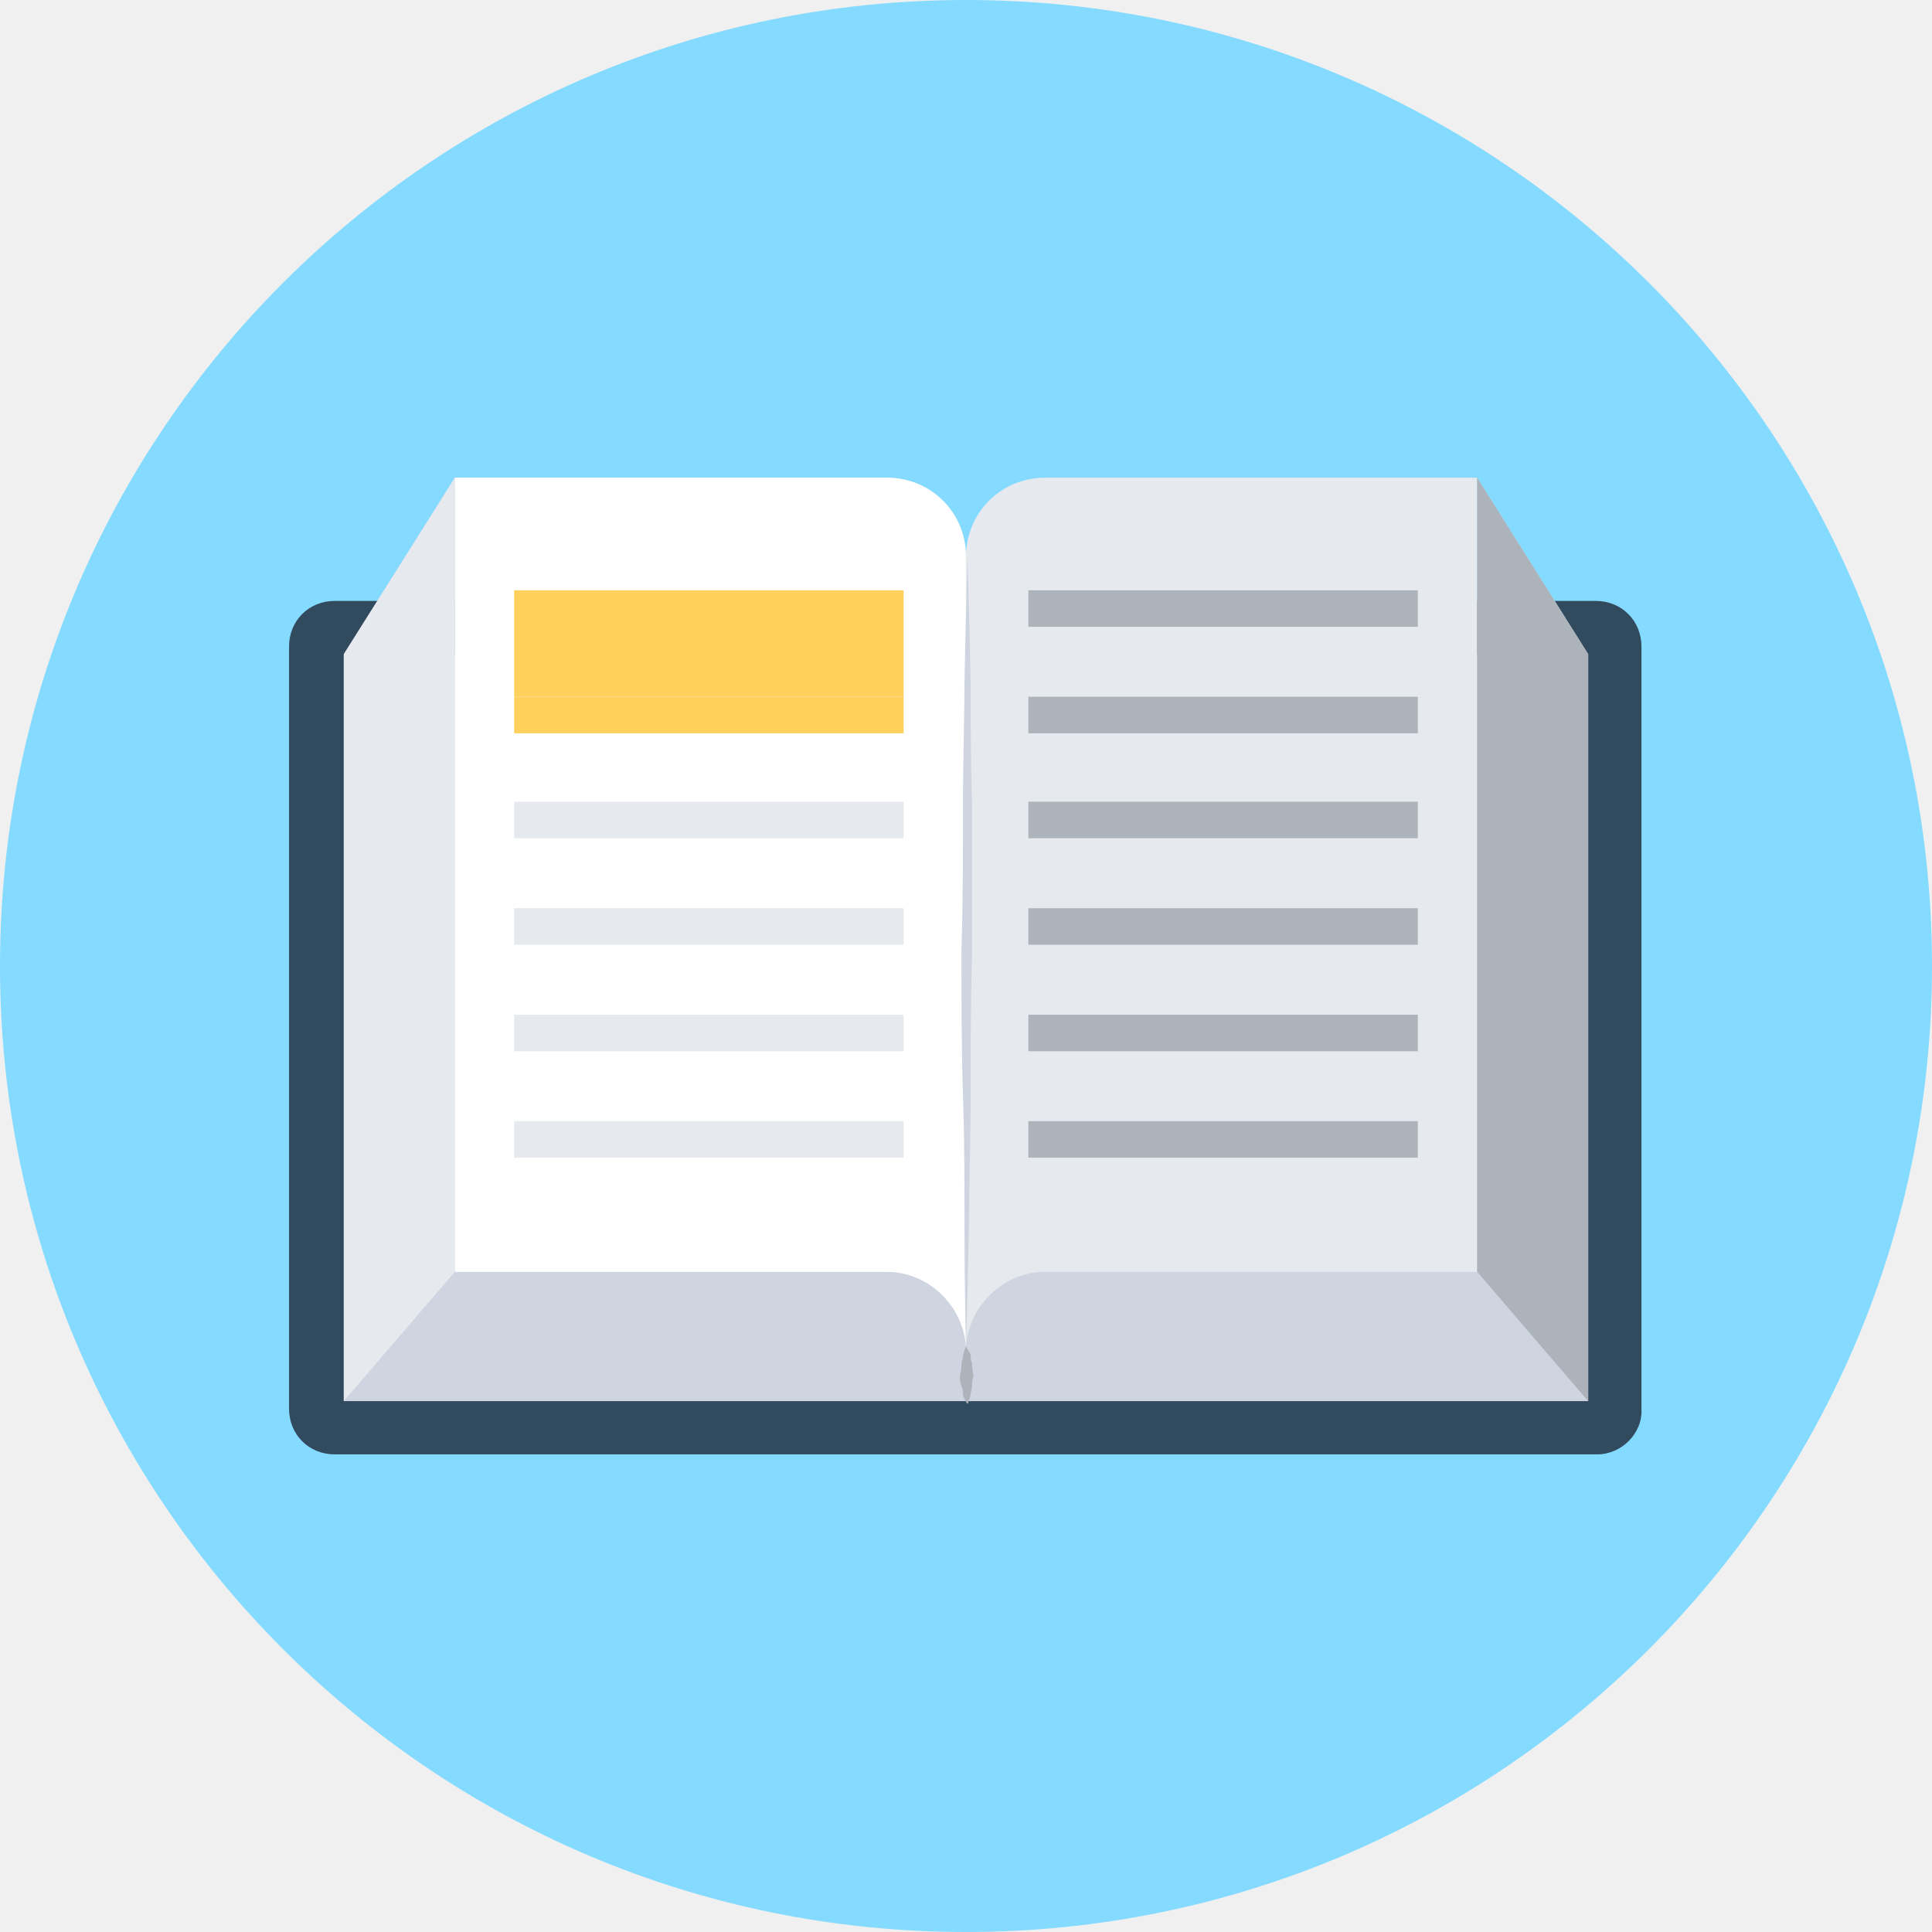
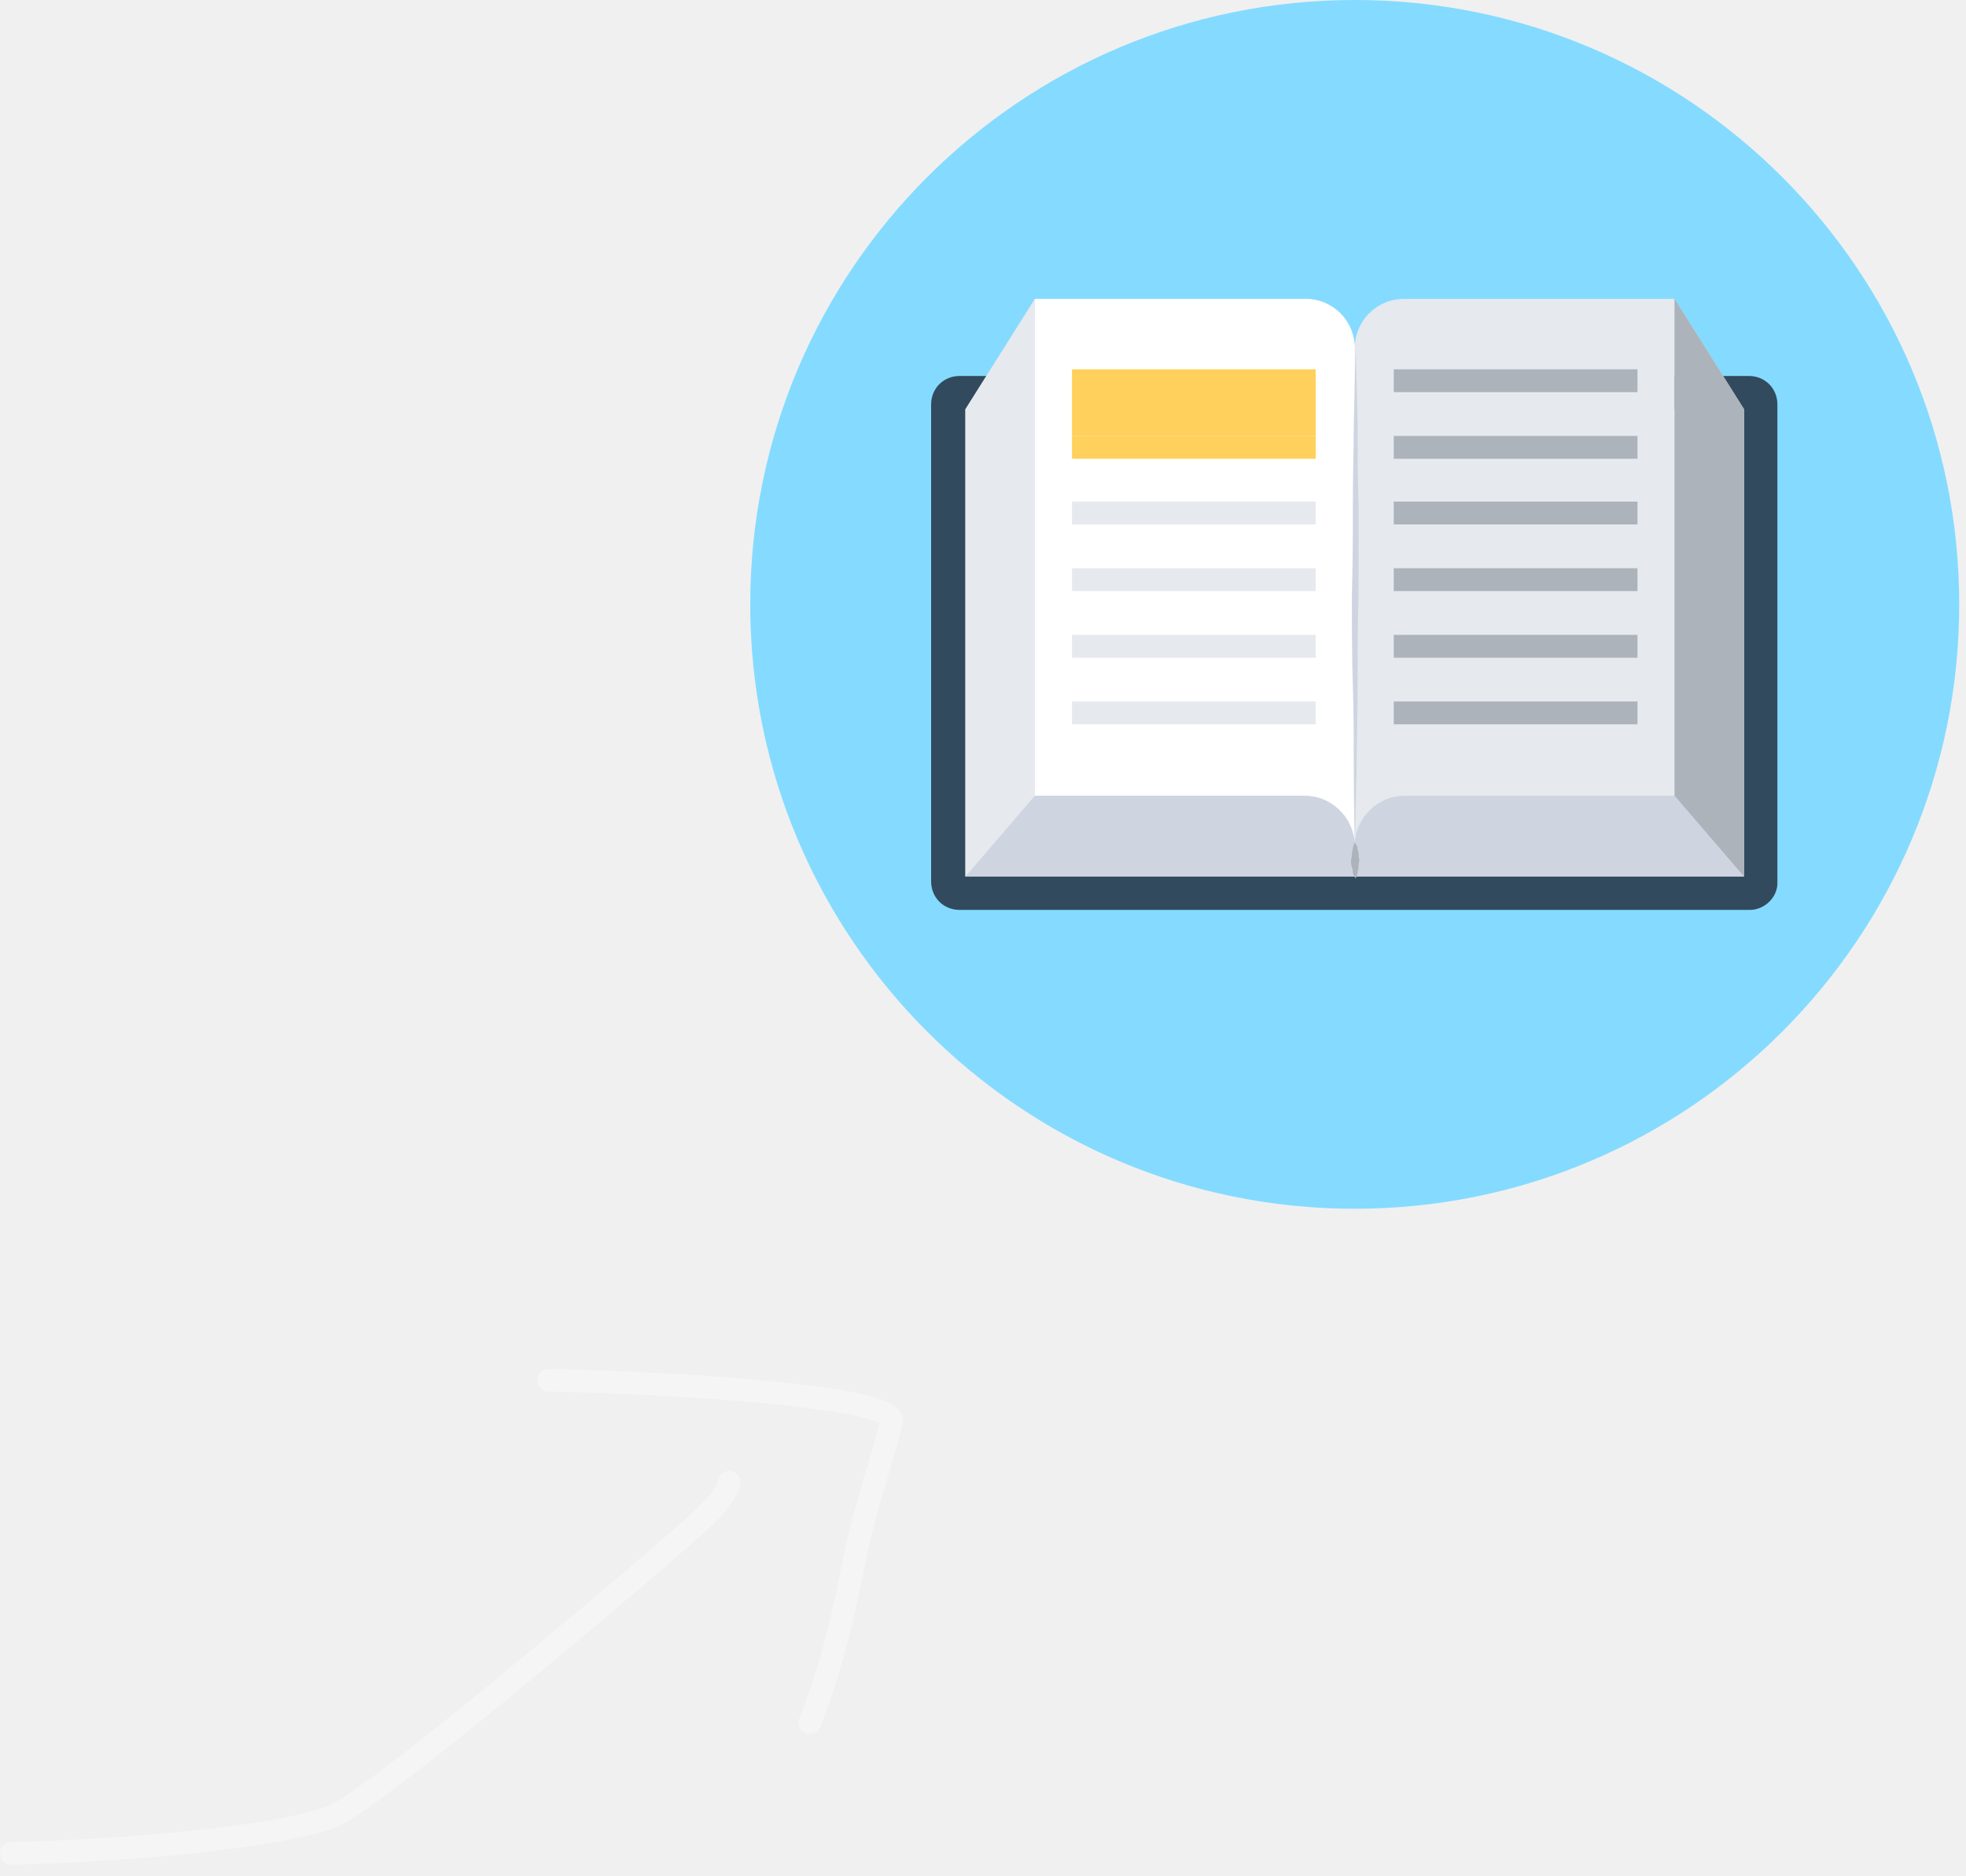
- <svg xmlns="http://www.w3.org/2000/svg" width="107" height="107" viewBox="0 0 107 107" fill="none">
-   <g clip-path="url(#clip0_136_123)">
-     <path d="M53.5 107C83.047 107 107 83.047 107 53.5C107 23.953 83.047 0 53.5 0C23.953 0 0 23.953 0 53.5C0 83.047 23.953 107 53.5 107Z" fill="#84DBFF" />
-     <path d="M88.465 80.547H18.535C17.103 80.547 16.008 79.451 16.008 78.019V35.809C16.008 34.377 17.103 33.281 18.535 33.281H88.38C89.812 33.281 90.908 34.377 90.908 35.809V78.019C90.992 79.367 89.812 80.547 88.465 80.547Z" fill="#324A5E" />
-     <path d="M87.959 36.23V77.598H19.041V36.23L25.191 26.457V36.23H81.809V26.457L87.959 36.23Z" fill="#CED5E0" />
-     <path d="M81.809 26.457V70.437H57.881C55.606 70.437 53.669 72.29 53.5 74.565C53.332 72.29 51.478 70.437 49.119 70.437H25.191V26.457H49.119C51.562 26.457 53.5 28.395 53.5 30.838C53.5 28.395 55.438 26.457 57.881 26.457H81.809Z" fill="#E6E9EE" />
-     <path d="M53.5 30.67C53.5 30.754 53.5 30.754 53.5 30.838C53.5 28.395 51.562 26.457 49.119 26.457H25.191V70.437H49.119C51.394 70.437 53.332 72.29 53.5 74.565V30.67Z" fill="white" />
-     <path d="M50.045 32.691H28.477V38.589H50.045V32.691Z" fill="#FFD05B" />
-     <path d="M50.045 38.59H28.477V40.612H50.045V38.59Z" fill="#FFD05B" />
-     <path d="M50.045 44.402H28.477V46.424H50.045V44.402Z" fill="#E6E9EE" />
-     <path d="M50.045 50.301H28.477V52.323H50.045V50.301Z" fill="#E6E9EE" />
-     <path d="M50.045 56.199H28.477V58.221H50.045V56.199Z" fill="#E6E9EE" />
-     <path d="M50.045 62.094H28.477V64.116H50.045V62.094Z" fill="#E6E9EE" />
-     <path d="M78.524 32.691H56.955V34.714H78.524V32.691Z" fill="#ACB3BA" />
-     <path d="M78.524 38.59H56.955V40.612H78.524V38.59Z" fill="#ACB3BA" />
-     <path d="M78.524 44.402H56.955V46.424H78.524V44.402Z" fill="#ACB3BA" />
-     <path d="M78.524 50.301H56.955V52.323H78.524V50.301Z" fill="#ACB3BA" />
-     <path d="M78.524 56.199H56.955V58.221H78.524V56.199Z" fill="#ACB3BA" />
-     <path d="M78.524 62.094H56.955V64.116H78.524V62.094Z" fill="#ACB3BA" />
-     <path d="M53.838 44.653C53.754 42.126 53.754 39.682 53.754 37.66C53.669 33.532 53.585 30.836 53.585 30.836C53.585 30.836 53.501 33.532 53.417 37.66C53.417 39.682 53.332 42.126 53.332 44.653C53.332 47.181 53.332 49.961 53.248 52.657C53.248 55.353 53.248 58.134 53.332 60.661C53.416 63.189 53.417 65.632 53.417 67.654C53.417 71.782 53.501 74.563 53.501 74.563C53.501 74.563 53.585 71.867 53.669 67.738C53.669 65.716 53.754 63.273 53.754 60.745C53.754 58.218 53.754 55.438 53.838 52.742C53.838 49.961 53.838 47.265 53.838 44.653Z" fill="#CED5E0" />
-     <path d="M25.191 70.437L19.041 77.598V36.23L25.191 26.457V70.437Z" fill="#E6E9EE" />
-     <path d="M81.809 26.457L87.959 36.23V77.598L81.809 70.437V26.457Z" fill="#ACB3BA" />
-     <path d="M53.836 75.493C53.752 75.325 53.752 75.156 53.752 74.988C53.583 74.735 53.499 74.566 53.499 74.566C53.499 74.566 53.415 74.735 53.331 75.072C53.331 75.24 53.246 75.409 53.246 75.577C53.246 75.746 53.246 75.914 53.162 76.167C53.162 76.336 53.162 76.504 53.246 76.757C53.331 76.925 53.331 77.094 53.331 77.263C53.415 77.515 53.583 77.768 53.583 77.768C53.583 77.768 53.668 77.6 53.752 77.263C53.752 77.094 53.836 76.925 53.836 76.757C53.836 76.588 53.836 76.42 53.92 76.167C53.836 75.914 53.836 75.662 53.836 75.493Z" fill="#ACB3BA" />
+ <svg xmlns="http://www.w3.org/2000/svg" width="174" height="166" viewBox="0 0 174 166" fill="none">
+   <path d="M1 164.058C7.507 163.941 23.406 163.021 29.476 160.803C32.576 159.263 43.549 150.462 58.116 138.036C63.303 133.557 64.013 132.787 64.547 131.215" stroke="#F5F5F5" stroke-width="2" stroke-linecap="round" />
+   <path d="M48.568 122.18C58.727 122.366 78.974 123.531 78.923 125.778C78.317 128.358 77.347 131.036 76.01 136.193C75.188 140.08 74.072 146.544 71.676 152.494" stroke="#F5F5F5" stroke-width="2" stroke-linecap="round" />
+   <g clip-path="url(#clip0_164_12)">
+     <path d="M119.9 107C149.448 107 173.4 83.047 173.4 53.5C173.4 23.953 149.448 0 119.9 0C90.353 0 66.4 23.953 66.4 53.5C66.4 83.047 90.353 107 119.9 107Z" fill="#84DBFF" />
+     <path d="M154.865 80.547H84.936C83.504 80.547 82.408 79.451 82.408 78.019V35.809C82.408 34.377 83.504 33.281 84.936 33.281H154.781C156.213 33.281 157.308 34.377 157.308 35.809V78.019C157.392 79.367 156.213 80.547 154.865 80.547Z" fill="#324A5E" />
+     <path d="M154.36 36.23V77.598H85.441V36.23L91.592 26.457V36.23H148.209V26.457L154.36 36.23Z" fill="#CED5E0" />
+     <path d="M148.209 26.457V70.437H124.282C122.007 70.437 120.069 72.29 119.9 74.565C119.732 72.29 117.878 70.437 115.519 70.437H91.592V26.457H115.519C117.963 26.457 119.9 28.395 119.9 30.838C119.9 28.395 121.838 26.457 124.282 26.457H148.209Z" fill="#E6E9EE" />
+     <path d="M119.9 30.67C119.9 30.754 119.9 30.754 119.9 30.838C119.9 28.395 117.963 26.457 115.519 26.457H91.592V70.437H115.519C117.794 70.437 119.732 72.29 119.9 74.565V30.67Z" fill="white" />
+     <path d="M116.445 32.691H94.877V38.589H116.445V32.691Z" fill="#FFD05B" />
+     <path d="M116.445 38.59H94.877V40.612H116.445V38.59Z" fill="#FFD05B" />
+     <path d="M116.445 44.402H94.877V46.424H116.445V44.402Z" fill="#E6E9EE" />
+     <path d="M116.445 50.301H94.877V52.323H116.445V50.301Z" fill="#E6E9EE" />
+     <path d="M116.445 56.199H94.877V58.221H116.445V56.199Z" fill="#E6E9EE" />
+     <path d="M116.445 62.094H94.877V64.116H116.445V62.094Z" fill="#E6E9EE" />
+     <path d="M144.924 32.691H123.355V34.714H144.924V32.691Z" fill="#ACB3BA" />
+     <path d="M144.924 38.59H123.355V40.612H144.924V38.59Z" fill="#ACB3BA" />
+     <path d="M144.924 44.402H123.355V46.424H144.924V44.402Z" fill="#ACB3BA" />
+     <path d="M144.924 50.301H123.355V52.323H144.924V50.301Z" fill="#ACB3BA" />
+     <path d="M144.924 56.199H123.355V58.221H144.924V56.199Z" fill="#ACB3BA" />
+     <path d="M144.924 62.094H123.355V64.116H144.924V62.094Z" fill="#ACB3BA" />
+     <path d="M120.238 44.653C120.154 42.126 120.154 39.682 120.154 37.66C120.07 33.532 119.985 30.836 119.985 30.836C119.985 30.836 119.901 33.532 119.817 37.66C119.817 39.682 119.733 42.126 119.733 44.653C119.733 47.181 119.733 49.961 119.648 52.657C119.648 55.353 119.648 58.134 119.733 60.661C119.817 63.189 119.817 65.632 119.817 67.654C119.817 71.782 119.901 74.563 119.901 74.563C119.901 74.563 119.985 71.867 120.07 67.738C120.07 65.716 120.154 63.273 120.154 60.745C120.154 58.218 120.154 55.438 120.238 52.742C120.238 49.961 120.238 47.265 120.238 44.653Z" fill="#CED5E0" />
+     <path d="M91.592 70.437L85.441 77.598V36.23L91.592 26.457V70.437Z" fill="#E6E9EE" />
+     <path d="M148.209 26.457L154.359 36.23V77.598L148.209 70.437V26.457Z" fill="#ACB3BA" />
+     <path d="M120.237 75.493C120.152 75.325 120.152 75.156 120.152 74.988C119.984 74.735 119.9 74.566 119.9 74.566C119.9 74.566 119.815 74.735 119.731 75.072C119.731 75.24 119.647 75.409 119.647 75.577C119.647 75.746 119.647 75.914 119.562 76.167C119.562 76.336 119.563 76.504 119.647 76.757C119.731 76.925 119.731 77.094 119.731 77.263C119.815 77.515 119.984 77.768 119.984 77.768C119.984 77.768 120.068 77.6 120.152 77.263C120.152 77.094 120.237 76.925 120.237 76.757C120.237 76.588 120.237 76.42 120.321 76.167C120.237 75.914 120.237 75.662 120.237 75.493Z" fill="#ACB3BA" />
  </g>
  <defs>
-     <clipPath id="clip0_136_123">
-       <rect width="107" height="107" fill="white" />
+     <clipPath id="clip0_164_12">
+       <rect width="107" height="107" fill="white" transform="translate(66.4004)" />
    </clipPath>
  </defs>
</svg>
